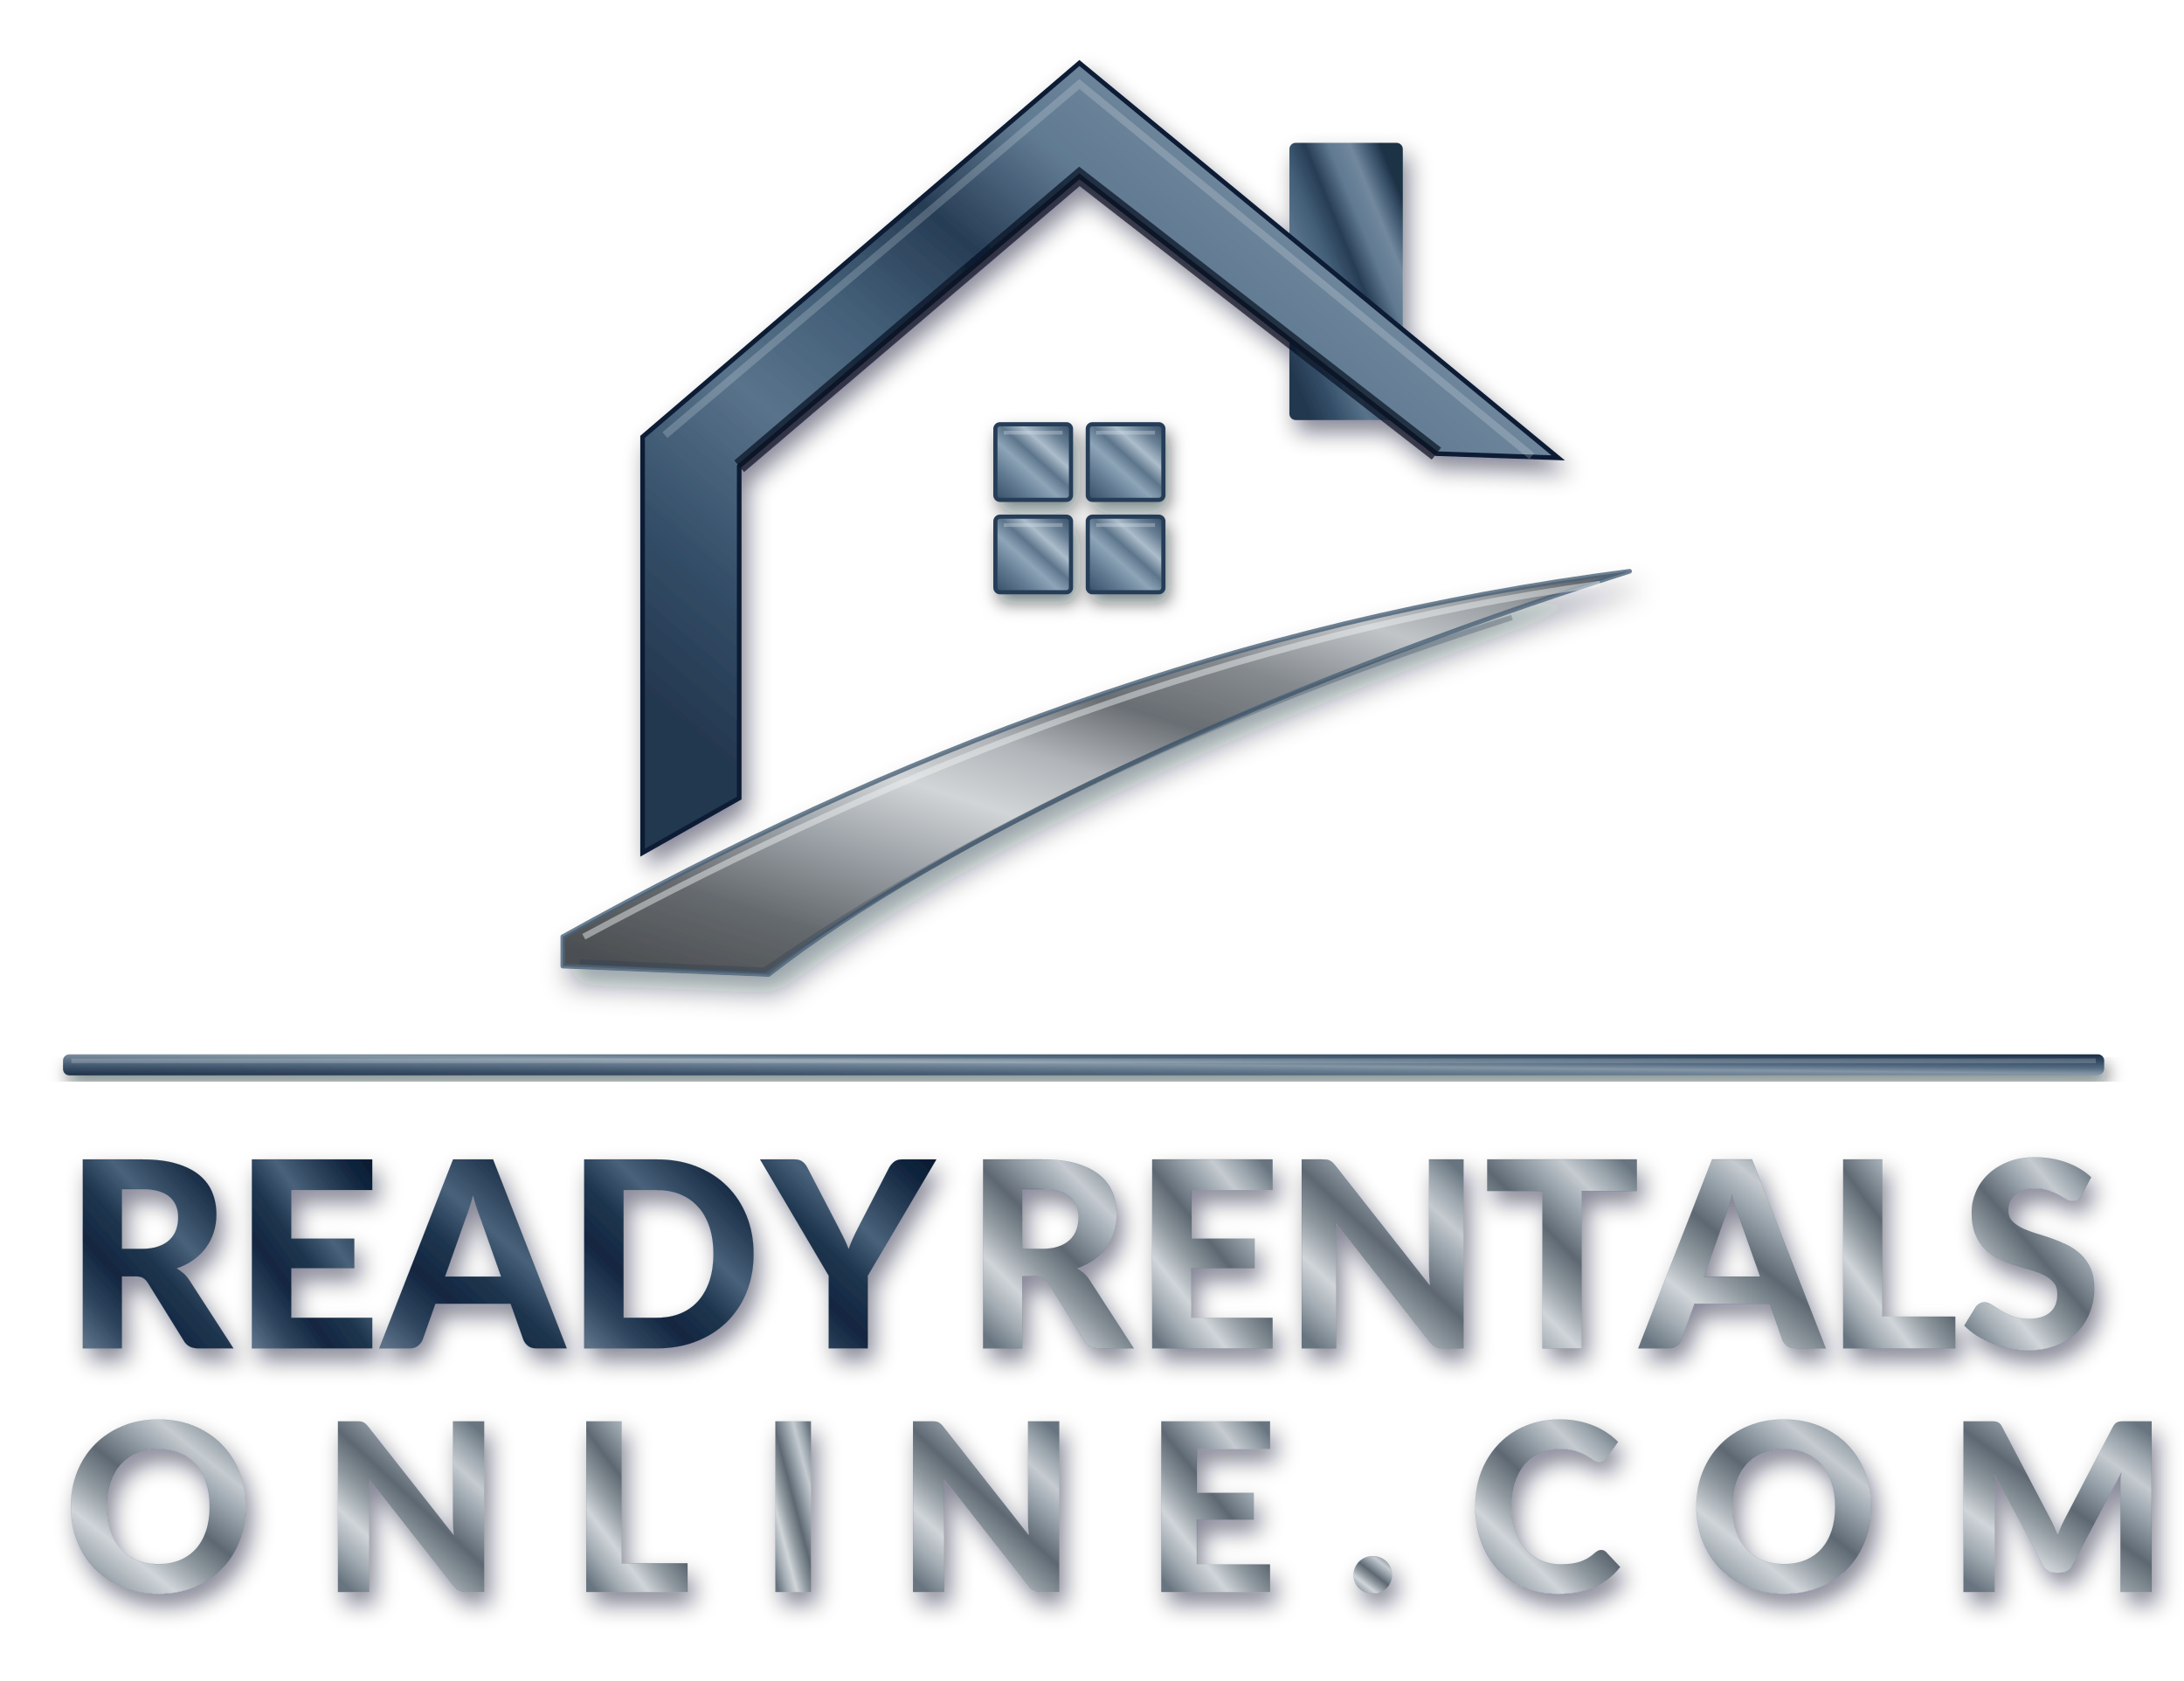
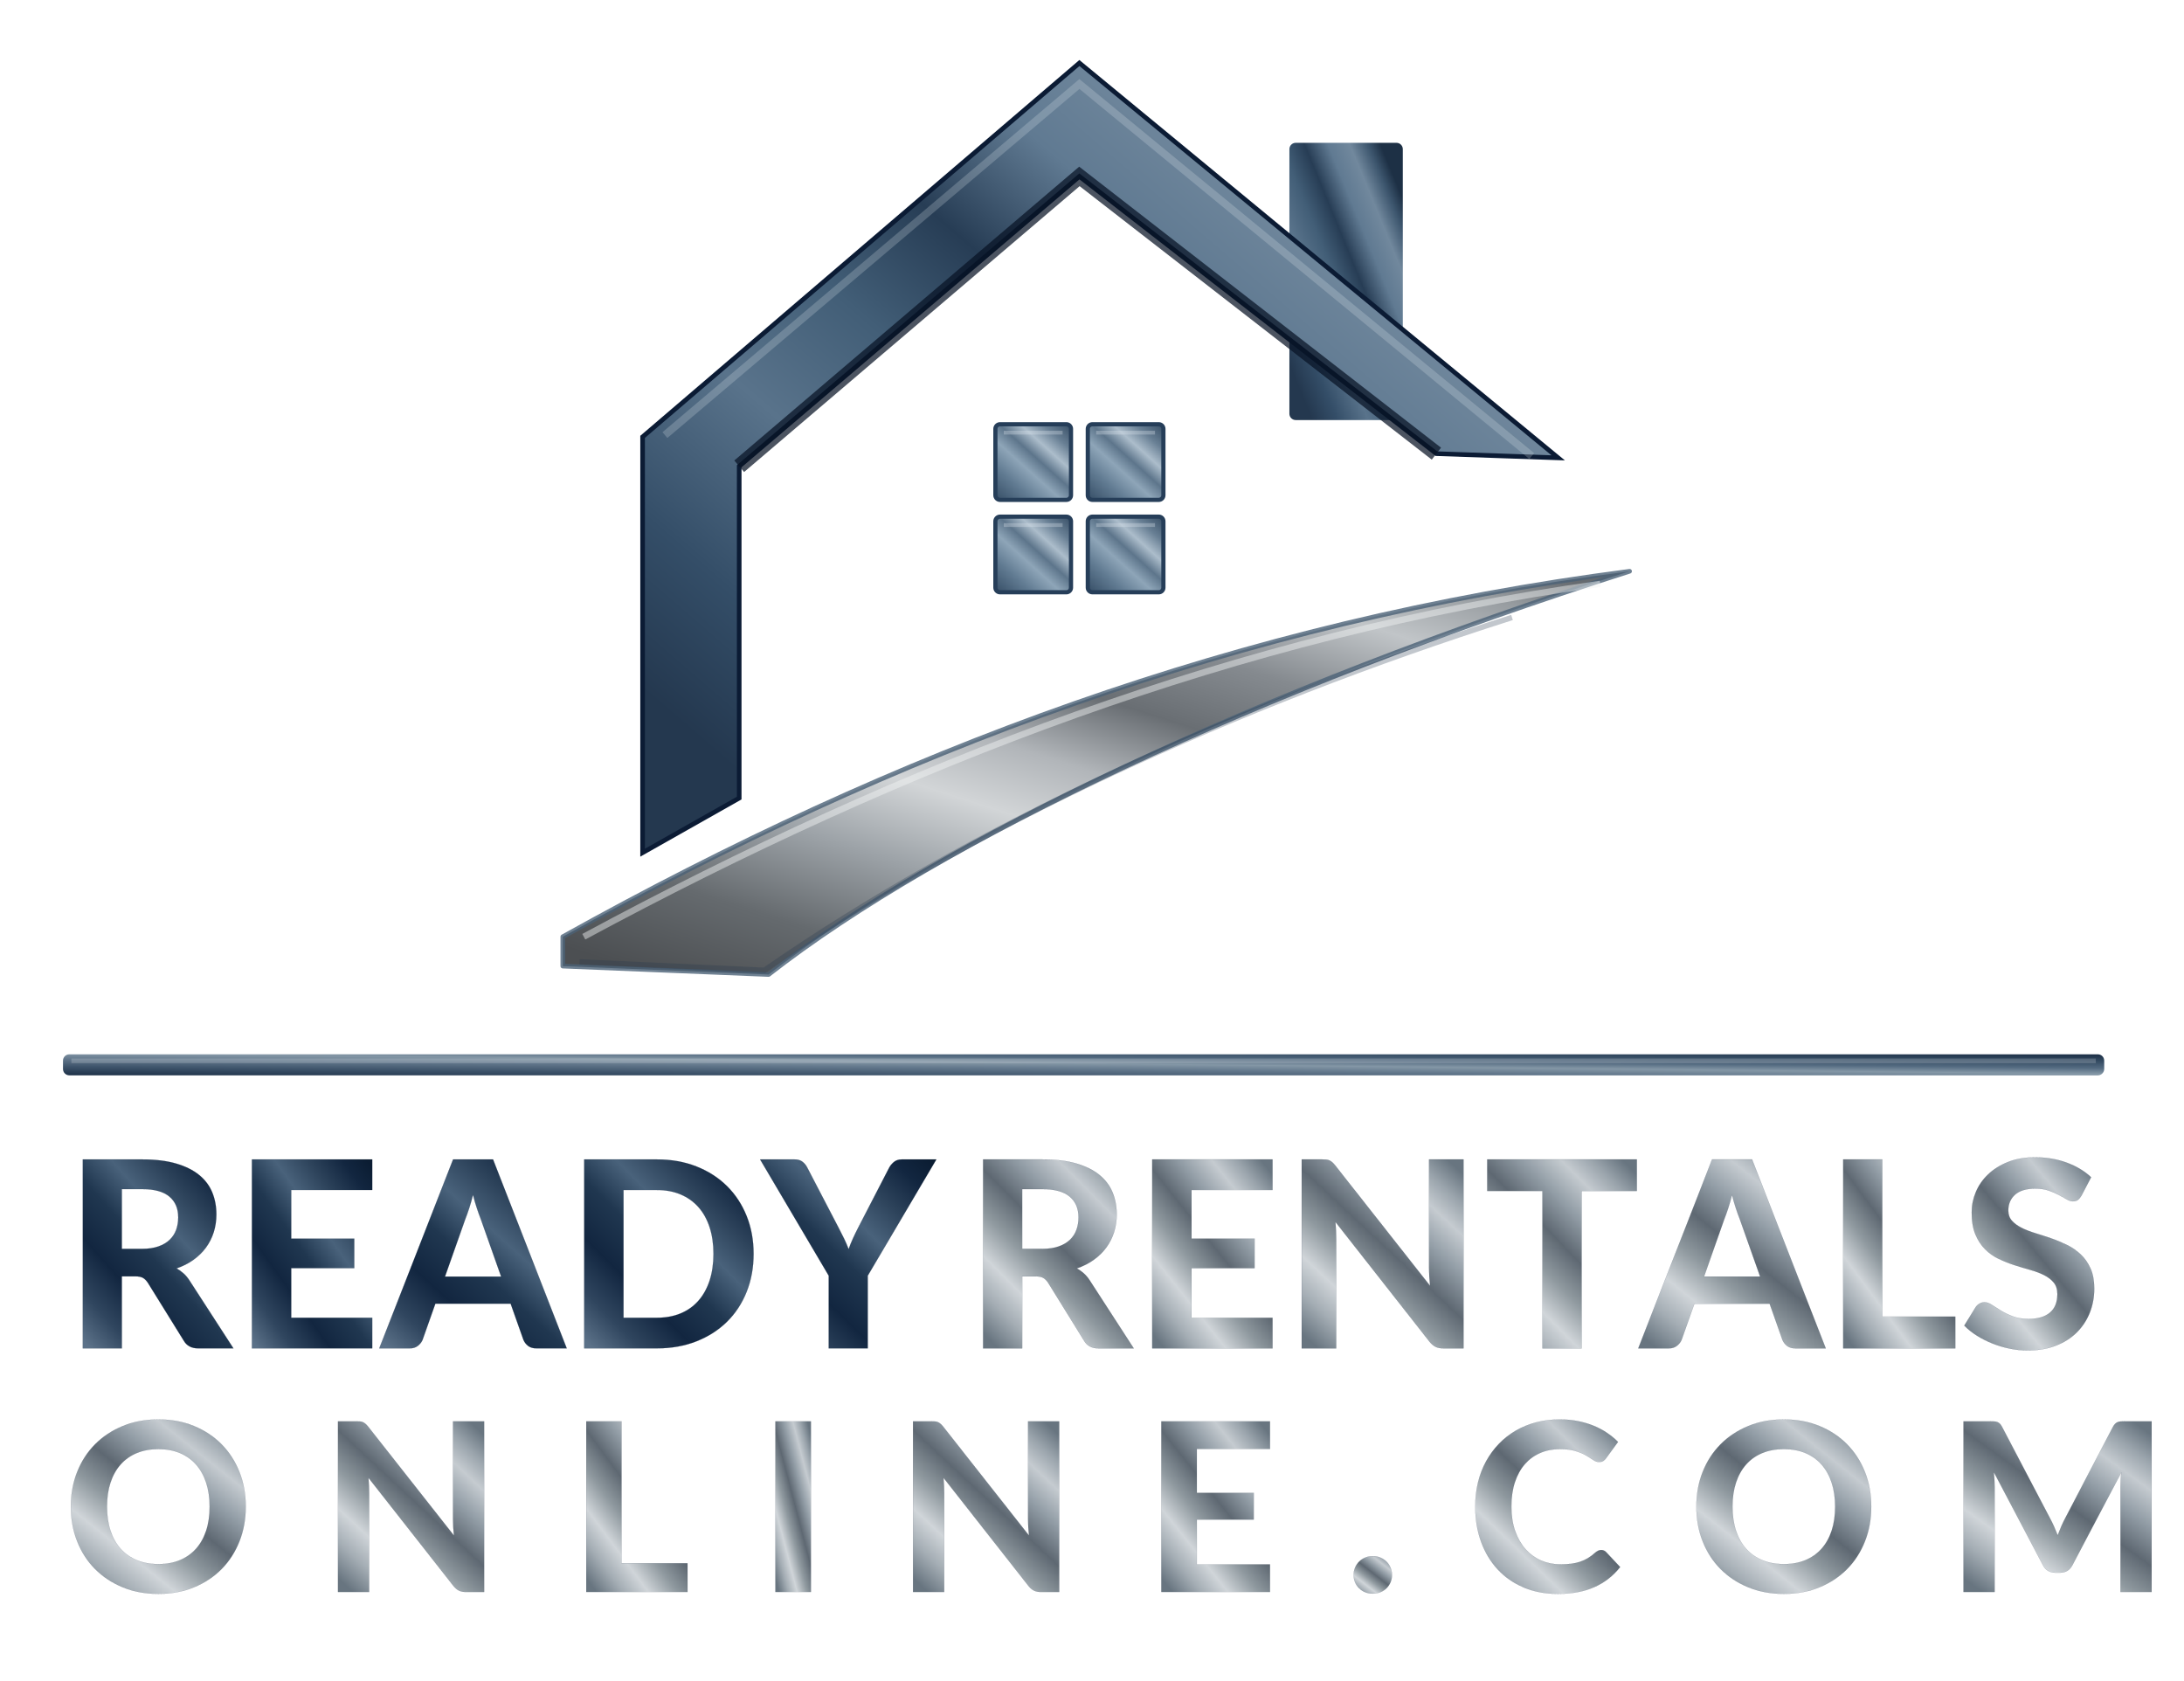
<svg xmlns="http://www.w3.org/2000/svg" viewBox="0 0 520 400" width="520" height="400" role="img" aria-labelledby="title desc">
  <defs>
    <linearGradient id="houseBlue" x1="10%" y1="90%" x2="90%" y2="10%">
      <stop offset="0%" stop-color="#24384f" />
      <stop offset="14%" stop-color="#344e68" />
      <stop offset="31%" stop-color="#59738b" />
      <stop offset="45%" stop-color="#425e77" />
      <stop offset="58%" stop-color="#273d55" />
      <stop offset="71%" stop-color="#607a92" />
      <stop offset="83%" stop-color="#71889d" />
      <stop offset="93%" stop-color="#3d566e" />
      <stop offset="100%" stop-color="#1d3045" />
    </linearGradient>
    <linearGradient id="blueText" x1="5%" y1="0%" x2="95%" y2="100%">
      <stop offset="0%" stop-color="#5b7188" />
      <stop offset="14%" stop-color="#30465f" />
      <stop offset="30%" stop-color="#122640" />
      <stop offset="47%" stop-color="#203750" />
      <stop offset="62%" stop-color="#49627b" />
      <stop offset="76%" stop-color="#2d435b" />
      <stop offset="90%" stop-color="#122640" />
      <stop offset="100%" stop-color="#0b1d33" />
    </linearGradient>
    <linearGradient id="darkBlueText" x1="5%" y1="0%" x2="95%" y2="100%">
      <stop offset="0%" stop-color="#9fb4c5" />
      <stop offset="20%" stop-color="#71879b" />
      <stop offset="42%" stop-color="#4b6278" />
      <stop offset="60%" stop-color="#8198ab" />
      <stop offset="80%" stop-color="#61788d" />
      <stop offset="100%" stop-color="#3c5267" />
    </linearGradient>
    <linearGradient id="silverText" x1="10%" y1="0%" x2="90%" y2="100%">
      <stop offset="0%" stop-color="#687580" />
      <stop offset="13%" stop-color="#a4adb4" />
      <stop offset="25%" stop-color="#d0d5d9" />
      <stop offset="39%" stop-color="#8f999f" />
      <stop offset="53%" stop-color="#5e6872" />
      <stop offset="67%" stop-color="#929da6" />
      <stop offset="80%" stop-color="#c5cbd0" />
      <stop offset="90%" stop-color="#9aa4ac" />
      <stop offset="100%" stop-color="#687580" />
    </linearGradient>
    <linearGradient id="silverTextDark" x1="10%" y1="0%" x2="90%" y2="100%">
      <stop offset="0%" stop-color="#7d8993" />
      <stop offset="13%" stop-color="#b6bec4" />
      <stop offset="25%" stop-color="#e1e5e8" />
      <stop offset="39%" stop-color="#a5afb7" />
      <stop offset="53%" stop-color="#6c7781" />
      <stop offset="67%" stop-color="#a6b1b9" />
      <stop offset="80%" stop-color="#d9dfe2" />
      <stop offset="90%" stop-color="#adb7bf" />
      <stop offset="100%" stop-color="#74808a" />
    </linearGradient>
    <linearGradient id="swoosh" x1="8%" y1="100%" x2="92%" y2="0%">
      <stop offset="0%" stop-color="#4c4f52" />
      <stop offset="14%" stop-color="#656a6e" />
      <stop offset="28%" stop-color="#9da3a8" />
      <stop offset="40%" stop-color="#d2d5d7" />
      <stop offset="50%" stop-color="#b1b5b9" />
      <stop offset="61%" stop-color="#696e73" />
      <stop offset="72%" stop-color="#858a8f" />
      <stop offset="84%" stop-color="#c1c5c8" />
      <stop offset="94%" stop-color="#969b9f" />
      <stop offset="100%" stop-color="#666b70" />
    </linearGradient>
    <linearGradient id="swooshDark" x1="8%" y1="100%" x2="92%" y2="0%">
      <stop offset="0%" stop-color="#5d6267" />
      <stop offset="14%" stop-color="#7b8187" />
      <stop offset="28%" stop-color="#b8bec3" />
      <stop offset="40%" stop-color="#e6e9eb" />
      <stop offset="50%" stop-color="#c9ced2" />
      <stop offset="61%" stop-color="#7b8288" />
      <stop offset="72%" stop-color="#9ba2a8" />
      <stop offset="84%" stop-color="#dfe3e6" />
      <stop offset="94%" stop-color="#b7bdc2" />
      <stop offset="100%" stop-color="#767d83" />
    </linearGradient>
    <linearGradient id="lineGrad" x1="0%" y1="100%" x2="100%" y2="0%">
      <stop offset="0%" stop-color="#1e3148" />
      <stop offset="20%" stop-color="#3c5269" />
      <stop offset="40%" stop-color="#64798d" />
      <stop offset="53%" stop-color="#8497a6" />
      <stop offset="67%" stop-color="#536a80" />
      <stop offset="84%" stop-color="#334a61" />
      <stop offset="100%" stop-color="#1b2e45" />
    </linearGradient>
    <linearGradient id="silverBlueLight" x1="5%" y1="100%" x2="95%" y2="0%">
      <stop offset="0%" stop-color="#3a526a" />
      <stop offset="22%" stop-color="#617b92" />
      <stop offset="41%" stop-color="#8ea5b8" />
      <stop offset="55%" stop-color="#5d758b" />
      <stop offset="69%" stop-color="#acbdcb" />
      <stop offset="84%" stop-color="#687f94" />
      <stop offset="100%" stop-color="#3c536a" />
    </linearGradient>
    <linearGradient id="silverBlueDark" x1="5%" y1="100%" x2="95%" y2="0%">
      <stop offset="0%" stop-color="#4b657d" />
      <stop offset="22%" stop-color="#7894aa" />
      <stop offset="41%" stop-color="#aec4d4" />
      <stop offset="55%" stop-color="#6e899f" />
      <stop offset="69%" stop-color="#c8d9e4" />
      <stop offset="84%" stop-color="#7d99af" />
      <stop offset="100%" stop-color="#4c657c" />
    </linearGradient>
    <filter id="shadowLight" x="-30%" y="-30%" width="160%" height="170%">
      <feDropShadow dx="1.5" dy="3" stdDeviation="2.7" flood-color="#061226" flood-opacity=".48" />
    </filter>
    <filter id="shadowDark" x="-30%" y="-30%" width="160%" height="170%">
      <feDropShadow dx="1" dy="2.5" stdDeviation="2.2" flood-color="#000000" flood-opacity=".70" />
    </filter>
    <filter id="softShadow" x="-20%" y="-30%" width="150%" height="160%">
      <feDropShadow dx="1" dy="2.2" stdDeviation="2" flood-color="#020912" flood-opacity=".52" />
    </filter>
    <filter id="swooshShadow" x="-15%" y="-30%" width="140%" height="160%">
      <feDropShadow dx="2" dy="4" stdDeviation="3.2" flood-color="#091426" flood-opacity=".42" />
    </filter>
  </defs>
-   <g filter="url(#shadowLight)">
+   <g>
    <rect x="307" y="34" width="27" height="66" rx="1.5" fill="url(#houseBlue)" />
    <path d="M153 203 L153 104 L257 15 L371 109 L342 108 L257 42 L176 111 L176 190 Z" fill="url(#houseBlue)" stroke="#0b1b34" stroke-width="1.1" stroke-linejoin="miter" />
    <path d="M159 103 L257 20 L364 108" fill="none" stroke="#e0e7ec" stroke-opacity=".23" stroke-width="1.8" stroke-linecap="square" />
    <path d="M176 111 L257 42 L342 108" fill="none" stroke="#071225" stroke-opacity=".72" stroke-width="3.6" stroke-linejoin="miter" />
  </g>
-   <g filter="url(#softShadow)">
+   <g>
    <rect x="237" y="101" width="18" height="18" rx="1.1" fill="url(#silverBlueLight)" stroke="#263e59" stroke-width="1" />
    <rect x="259" y="101" width="18" height="18" rx="1.1" fill="url(#silverBlueLight)" stroke="#263e59" stroke-width="1" />
    <rect x="237" y="123" width="18" height="18" rx="1.1" fill="url(#silverBlueLight)" stroke="#263e59" stroke-width="1" />
    <rect x="259" y="123" width="18" height="18" rx="1.1" fill="url(#silverBlueLight)" stroke="#263e59" stroke-width="1" />
    <path d="M239 103 H253 M261 103 H275 M239 125 H253 M261 125 H275" stroke="#e8eef3" stroke-opacity=".30" stroke-width=".9" />
  </g>
-   <path d="M134 223            C213 179 295 148 388 136            C300 164 224 200 183 232            L134 230            Z" fill="url(#swoosh)" stroke="#4b6277" stroke-opacity=".8" stroke-width="1.1" stroke-linejoin="round" filter="url(#swooshShadow)" />
+   <path d="M134 223            C213 179 295 148 388 136            C300 164 224 200 183 232            L134 230            Z" fill="url(#swoosh)" stroke="#4b6277" stroke-opacity=".8" stroke-width="1.1" stroke-linejoin="round" />
  <path d="M139 223 C215 182 295 151 381 139" fill="none" stroke="#f2f3f4" stroke-opacity=".46" stroke-width="1.5" />
  <path d="M138 229 L182 231 C231 197 294 168 360 147" fill="none" stroke="#24384e" stroke-opacity=".28" stroke-width="1.3" />
-   <g filter="url(#softShadow)">
+   <g>
    <rect x="15" y="251" width="486" height="5" rx="1.5" fill="url(#lineGrad)" />
    <rect x="17" y="252" width="482" height="1.1" fill="#e6ebef" fill-opacity=".22" />
  </g>
-   <g filter="url(#shadowLight)">
+   <g>
    <path d="M606 764Q679 764 732.0 782.5Q785 801 819.0 833.5Q853 866 869.0 910.0Q885 954 885 1006Q885 1109 816.5 1166.0Q748 1223 608 1223H452V764ZM1309 0H1038Q962 0 928 58L652 503Q635 529 614.5 541.0Q594 553 554 553H452V0H152V1451H608Q760 1451 868.0 1419.5Q976 1388 1045.0 1332.0Q1114 1276 1146.0 1198.5Q1178 1121 1178 1028Q1178 956 1157.5 891.5Q1137 827 1098.0 774.0Q1059 721 1002.0 680.0Q945 639 872 614Q901 598 926.0 575.5Q951 553 971 522Z" transform="translate(15.000,321.000) scale(0.031,-0.031)" fill="url(#blueText)" stroke="#0b1b34" stroke-width="0.8" stroke-linejoin="round" opacity="1" />
    <path d="M454 1216V843H938V616H454V235H1076V0H152V1451H1076V1216Z" transform="translate(55.269,321.000) scale(0.031,-0.031)" fill="url(#blueText)" stroke="#0b1b34" stroke-width="0.8" stroke-linejoin="round" opacity="1" />
    <path d="M918 551 761 995Q747 1030 731.5 1077.0Q716 1124 702 1179Q688 1123 672.5 1075.5Q657 1028 643 993L487 551ZM1422 0H1189Q1150 0 1125.5 18.5Q1101 37 1089 66L991 343H413L315 66Q305 41 280.0 20.5Q255 0 217 0H-18L549 1451H856Z" transform="translate(90.857,321.000) scale(0.031,-0.031)" fill="url(#blueText)" stroke="#0b1b34" stroke-width="0.8" stroke-linejoin="round" opacity="1" />
    <path d="M1453 726Q1453 567 1399.5 433.5Q1346 300 1248.5 204.0Q1151 108 1014.0 54.0Q877 0 710 0H152V1451H710Q877 1451 1014.0 1397.0Q1151 1343 1248.5 1246.5Q1346 1150 1399.5 1017.0Q1453 884 1453 726ZM1145 726Q1145 840 1115.0 931.0Q1085 1022 1029.0 1085.0Q973 1148 892.5 1182.0Q812 1216 710 1216H454V235H710Q812 235 892.5 268.5Q973 302 1029.0 365.5Q1085 429 1115.0 520.0Q1145 611 1145 726Z" transform="translate(134.381,321.000) scale(0.031,-0.031)" fill="url(#blueText)" stroke="#0b1b34" stroke-width="0.8" stroke-linejoin="round" opacity="1" />
    <path d="M808 558V0H508V558L-19 1451H245Q284 1451 307.5 1432.5Q331 1414 345 1385L583 928Q607 882 626.5 842.0Q646 802 661 762Q675 802 693.5 842.5Q712 883 735 928L971 1385Q983 1409 1007.0 1430.0Q1031 1451 1069 1451H1335Z" transform="translate(181.563,321.000) scale(0.031,-0.031)" fill="url(#blueText)" stroke="#0b1b34" stroke-width="0.8" stroke-linejoin="round" opacity="1" />
    <path d="M606 764Q679 764 732.0 782.5Q785 801 819.0 833.5Q853 866 869.0 910.0Q885 954 885 1006Q885 1109 816.5 1166.0Q748 1223 608 1223H452V764ZM1309 0H1038Q962 0 928 58L652 503Q635 529 614.5 541.0Q594 553 554 553H452V0H152V1451H608Q760 1451 868.0 1419.5Q976 1388 1045.0 1332.0Q1114 1276 1146.0 1198.5Q1178 1121 1178 1028Q1178 956 1157.5 891.5Q1137 827 1098.0 774.0Q1059 721 1002.0 680.0Q945 639 872 614Q901 598 926.0 575.5Q951 553 971 522Z" transform="translate(229.359,321.000) scale(0.031,-0.031)" fill="url(#silverText)" stroke="#0b1b34" stroke-width="0.7" stroke-linejoin="round" opacity="1" />
    <path d="M454 1216V843H938V616H454V235H1076V0H152V1451H1076V1216Z" transform="translate(269.628,321.000) scale(0.031,-0.031)" fill="url(#silverText)" stroke="#0b1b34" stroke-width="0.7" stroke-linejoin="round" opacity="1" />
    <path d="M1395 1451V0H1240Q1205 0 1181.0 11.5Q1157 23 1134 51L411 971Q414 936 415.5 902.0Q417 868 417 839V0H152V1451H310Q329 1451 342.5 1449.5Q356 1448 367.0 1442.5Q378 1437 388.0 1428.0Q398 1419 410 1404L1138 480Q1134 518 1132.0 553.5Q1130 589 1130 621V1451Z" transform="translate(305.216,321.000) scale(0.031,-0.031)" fill="url(#silverText)" stroke="#0b1b34" stroke-width="0.7" stroke-linejoin="round" opacity="1" />
    <path d="M1179 1209H755V0H454V1209H30V1451H1179Z" transform="translate(353.173,321.000) scale(0.031,-0.031)" fill="url(#silverText)" stroke="#0b1b34" stroke-width="0.7" stroke-linejoin="round" opacity="1" />
    <path d="M918 551 761 995Q747 1030 731.5 1077.0Q716 1124 702 1179Q688 1123 672.5 1075.5Q657 1028 643 993L487 551ZM1422 0H1189Q1150 0 1125.5 18.5Q1101 37 1089 66L991 343H413L315 66Q305 41 280.0 20.5Q255 0 217 0H-18L549 1451H856Z" transform="translate(390.621,321.000) scale(0.031,-0.031)" fill="url(#silverText)" stroke="#0b1b34" stroke-width="0.7" stroke-linejoin="round" opacity="1" />
    <path d="M1013 244V0H152V1451H452V244Z" transform="translate(434.145,321.000) scale(0.031,-0.031)" fill="url(#silverText)" stroke="#0b1b34" stroke-width="0.7" stroke-linejoin="round" opacity="1" />
    <path d="M938 1173Q924 1150 909.5 1139.5Q895 1129 872 1129Q850 1129 824.5 1144.5Q799 1160 765.0 1178.0Q731 1196 687.0 1211.5Q643 1227 584 1227Q480 1227 428.0 1180.5Q376 1134 376 1059Q376 1011 404.5 979.5Q433 948 479.5 925.0Q526 902 585.0 884.0Q644 866 706.0 844.5Q768 823 827.0 794.0Q886 765 932.5 721.0Q979 677 1007.5 613.5Q1036 550 1036 459Q1036 360 1001.5 273.5Q967 187 902.0 122.5Q837 58 741.5 21.0Q646 -16 525 -16Q456 -16 387.5 -2.0Q319 12 255.5 37.0Q192 62 136.0 97.0Q80 132 38 175L126 317Q137 333 155.0 343.5Q173 354 193 354Q220 354 250.0 334.0Q280 314 319.0 290.0Q358 266 409.5 246.0Q461 226 533 226Q638 226 695.5 274.0Q753 322 753 417Q753 472 724.5 506.0Q696 540 650.0 563.0Q604 586 545.0 602.5Q486 619 424.0 639.0Q362 659 303.0 687.0Q244 715 198.0 761.0Q152 807 123.5 875.0Q95 943 95 1044Q95 1125 127.0 1201.0Q159 1277 221.0 1336.0Q283 1395 373.5 1431.0Q464 1467 581 1467Q712 1467 823.5 1426.5Q935 1386 1012 1314Z" transform="translate(466.509,321.000) scale(0.031,-0.031)" fill="url(#silverText)" stroke="#0b1b34" stroke-width="0.7" stroke-linejoin="round" opacity="1" />
    <path d="M1554 726Q1554 567 1500.5 431.0Q1447 295 1349.5 196.0Q1252 97 1115.0 40.5Q978 -16 811 -16Q644 -16 507.0 40.5Q370 97 272.0 196.0Q174 295 120.5 431.0Q67 567 67 726Q67 885 120.5 1020.5Q174 1156 272.0 1255.0Q370 1354 507.0 1410.5Q644 1467 811 1467Q978 1467 1115.0 1410.5Q1252 1354 1349.5 1254.5Q1447 1155 1500.5 1019.5Q1554 884 1554 726ZM1247 726Q1247 840 1217.0 930.5Q1187 1021 1130.5 1084.5Q1074 1148 993.5 1181.5Q913 1215 811 1215Q709 1215 628.0 1181.5Q547 1148 490.5 1084.5Q434 1021 404.0 930.5Q374 840 374 726Q374 611 404.0 520.5Q434 430 490.5 367.0Q547 304 628.0 270.5Q709 237 811 237Q913 237 993.5 270.5Q1074 304 1130.5 367.0Q1187 430 1217.0 520.5Q1247 611 1247 726Z" transform="translate(15.000,379.000) scale(0.028,-0.028)" fill="url(#silverText)" stroke="#0b1b34" stroke-width="0.65" stroke-linejoin="round" opacity="1" />
    <path d="M1395 1451V0H1240Q1205 0 1181.0 11.5Q1157 23 1134 51L411 971Q414 936 415.5 902.0Q417 868 417 839V0H152V1451H310Q329 1451 342.5 1449.5Q356 1448 367.0 1442.5Q378 1437 388.0 1428.0Q398 1419 410 1404L1138 480Q1134 518 1132.0 553.5Q1130 589 1130 621V1451Z" transform="translate(76.216,379.000) scale(0.028,-0.028)" fill="url(#silverText)" stroke="#0b1b34" stroke-width="0.65" stroke-linejoin="round" opacity="1" />
    <path d="M1013 244V0H152V1451H452V244Z" transform="translate(135.332,379.000) scale(0.028,-0.028)" fill="url(#silverText)" stroke="#0b1b34" stroke-width="0.65" stroke-linejoin="round" opacity="1" />
    <path d="M454 0H152V1451H454Z" transform="translate(180.364,379.000) scale(0.028,-0.028)" fill="url(#silverText)" stroke="#0b1b34" stroke-width="0.65" stroke-linejoin="round" opacity="1" />
    <path d="M1395 1451V0H1240Q1205 0 1181.0 11.5Q1157 23 1134 51L411 971Q414 936 415.5 902.0Q417 868 417 839V0H152V1451H310Q329 1451 342.5 1449.5Q356 1448 367.0 1442.5Q378 1437 388.0 1428.0Q398 1419 410 1404L1138 480Q1134 518 1132.0 553.5Q1130 589 1130 621V1451Z" transform="translate(213.132,379.000) scale(0.028,-0.028)" fill="url(#silverText)" stroke="#0b1b34" stroke-width="0.65" stroke-linejoin="round" opacity="1" />
    <path d="M454 1216V843H938V616H454V235H1076V0H152V1451H1076V1216Z" transform="translate(272.248,379.000) scale(0.028,-0.028)" fill="url(#silverText)" stroke="#0b1b34" stroke-width="0.65" stroke-linejoin="round" opacity="1" />
    <path d="M75 145Q75 178 87.5 207.5Q100 237 122.0 258.5Q144 280 173.5 292.5Q203 305 238 305Q272 305 302.0 292.5Q332 280 354.0 258.5Q376 237 388.5 207.5Q401 178 401 145Q401 111 388.5 82.0Q376 53 354.0 31.5Q332 10 302.0 -2.0Q272 -14 238 -14Q203 -14 173.5 -2.0Q144 10 122.0 31.5Q100 53 87.5 82.0Q75 111 75 145Z" transform="translate(320.192,379.000) scale(0.028,-0.028)" fill="url(#silverText)" stroke="#0b1b34" stroke-width="0.65" stroke-linejoin="round" opacity="1" />
    <path d="M1140 357Q1165 357 1182 339L1301 212Q1213 100 1082.5 42.0Q952 -16 772 -16Q609 -16 479.0 39.5Q349 95 258.0 194.0Q167 293 118.0 429.0Q69 565 69 726Q69 834 92.5 931.5Q116 1029 161.0 1111.0Q206 1193 269.5 1259.0Q333 1325 413.0 1371.5Q493 1418 587.5 1442.5Q682 1467 789 1467Q869 1467 940.5 1453.0Q1012 1439 1074.0 1414.0Q1136 1389 1188.5 1353.5Q1241 1318 1283 1276L1182 1138Q1173 1125 1159.0 1115.0Q1145 1105 1121 1105Q1097 1105 1072.5 1122.0Q1048 1139 1012.5 1160.0Q977 1181 923.5 1198.0Q870 1215 788 1215Q697 1215 621.0 1182.0Q545 1149 490.5 1086.5Q436 1024 406.0 933.0Q376 842 376 726Q376 609 408.5 517.5Q441 426 497.5 363.0Q554 300 629.5 267.5Q705 235 791 235Q842 235 883.5 240.0Q925 245 960.5 257.0Q996 269 1027.5 288.0Q1059 307 1091 336Q1102 345 1114.0 351.0Q1126 357 1140 357Z" transform="translate(349.320,379.000) scale(0.028,-0.028)" fill="url(#silverText)" stroke="#0b1b34" stroke-width="0.65" stroke-linejoin="round" opacity="1" />
    <path d="M1554 726Q1554 567 1500.5 431.0Q1447 295 1349.5 196.0Q1252 97 1115.0 40.5Q978 -16 811 -16Q644 -16 507.0 40.5Q370 97 272.0 196.0Q174 295 120.5 431.0Q67 567 67 726Q67 885 120.5 1020.5Q174 1156 272.0 1255.0Q370 1354 507.0 1410.5Q644 1467 811 1467Q978 1467 1115.0 1410.5Q1252 1354 1349.5 1254.5Q1447 1155 1500.5 1019.5Q1554 884 1554 726ZM1247 726Q1247 840 1217.0 930.5Q1187 1021 1130.5 1084.5Q1074 1148 993.5 1181.5Q913 1215 811 1215Q709 1215 628.0 1181.5Q547 1148 490.5 1084.5Q434 1021 404.0 930.5Q374 840 374 726Q374 611 404.0 520.5Q434 430 490.5 367.0Q547 304 628.0 270.5Q709 237 811 237Q913 237 993.5 270.5Q1074 304 1130.5 367.0Q1187 430 1217.0 520.5Q1247 611 1247 726Z" transform="translate(402.024,379.000) scale(0.028,-0.028)" fill="url(#silverText)" stroke="#0b1b34" stroke-width="0.65" stroke-linejoin="round" opacity="1" />
    <path d="M1752 1451V0H1487V891Q1487 919 1488.5 951.0Q1490 983 1494 1016L1079 229Q1045 164 974 164H932Q897 164 870.0 180.5Q843 197 827 229L410 1019Q413 984 415.0 951.5Q417 919 417 891V0H152V1451H380Q399 1451 414.0 1450.0Q429 1449 440.5 1444.5Q452 1440 461.5 1430.5Q471 1421 480 1404L886 630Q905 595 921.5 558.0Q938 521 953 482Q968 522 984.5 560.0Q1001 598 1020 633L1423 1404Q1432 1421 1442.0 1430.5Q1452 1440 1463.5 1444.5Q1475 1449 1489.5 1450.0Q1504 1451 1524 1451Z" transform="translate(463.240,379.000) scale(0.028,-0.028)" fill="url(#silverText)" stroke="#0b1b34" stroke-width="0.65" stroke-linejoin="round" opacity="1" />
  </g>
</svg>
